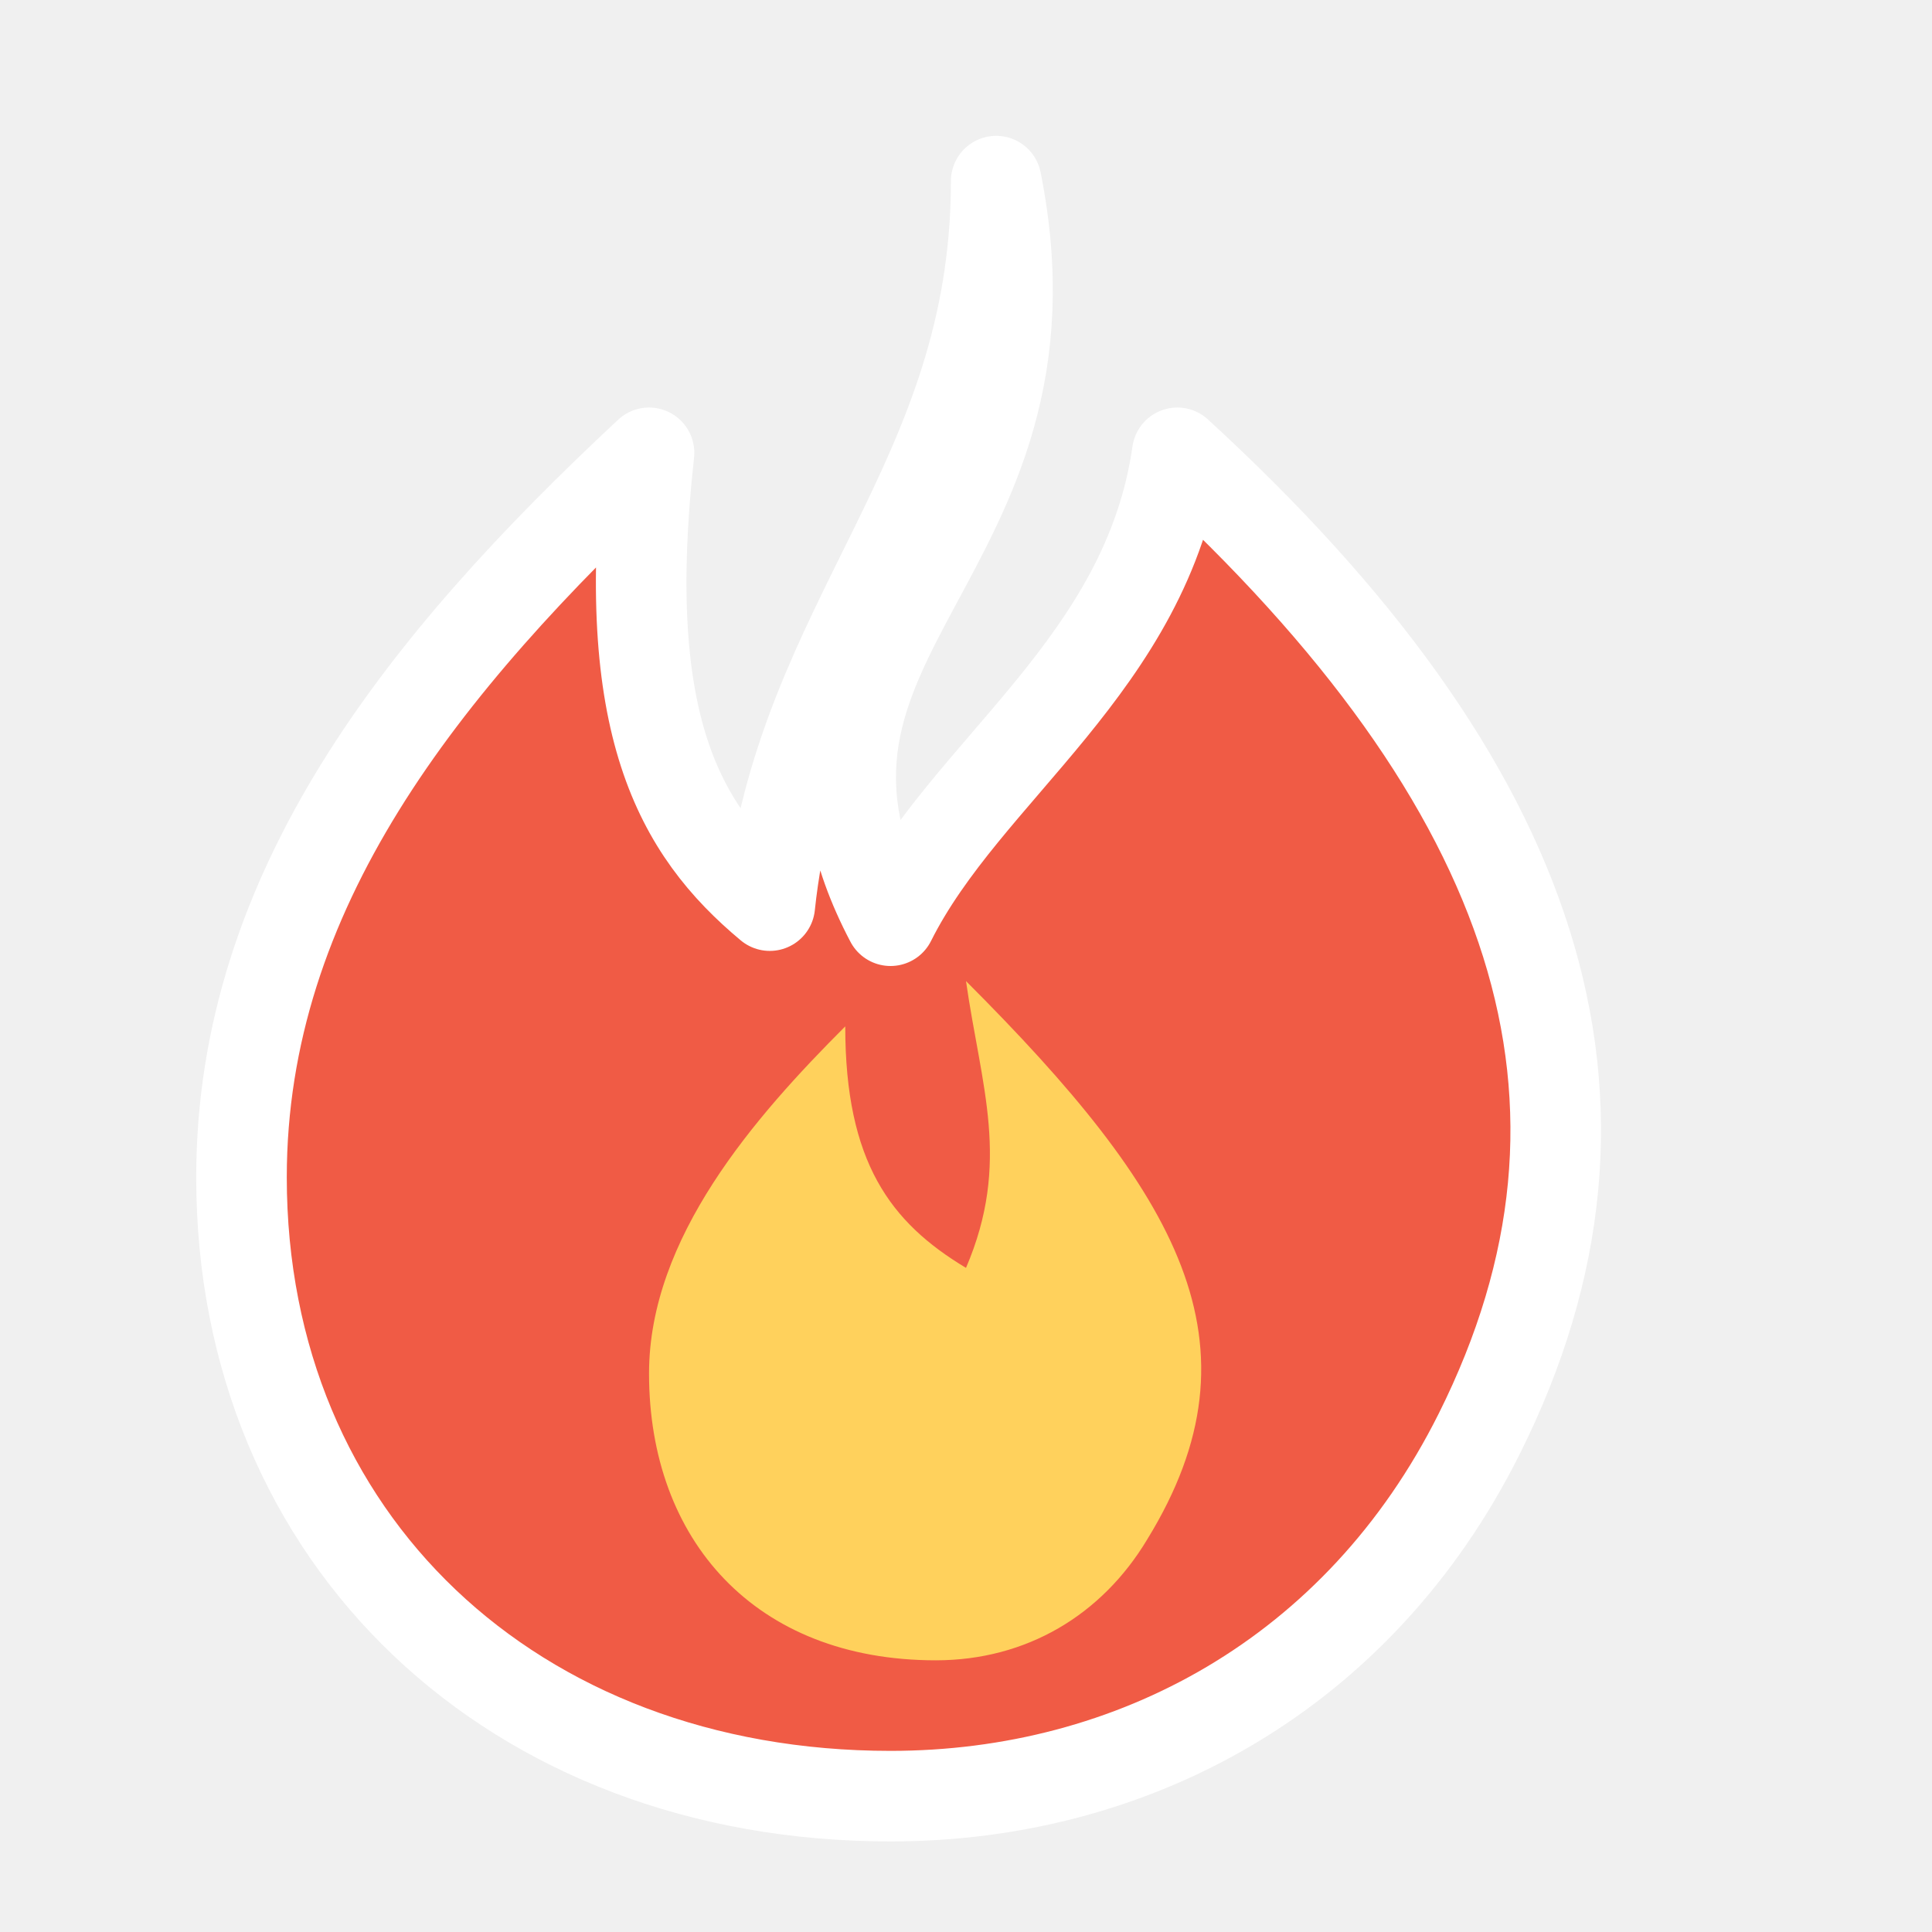
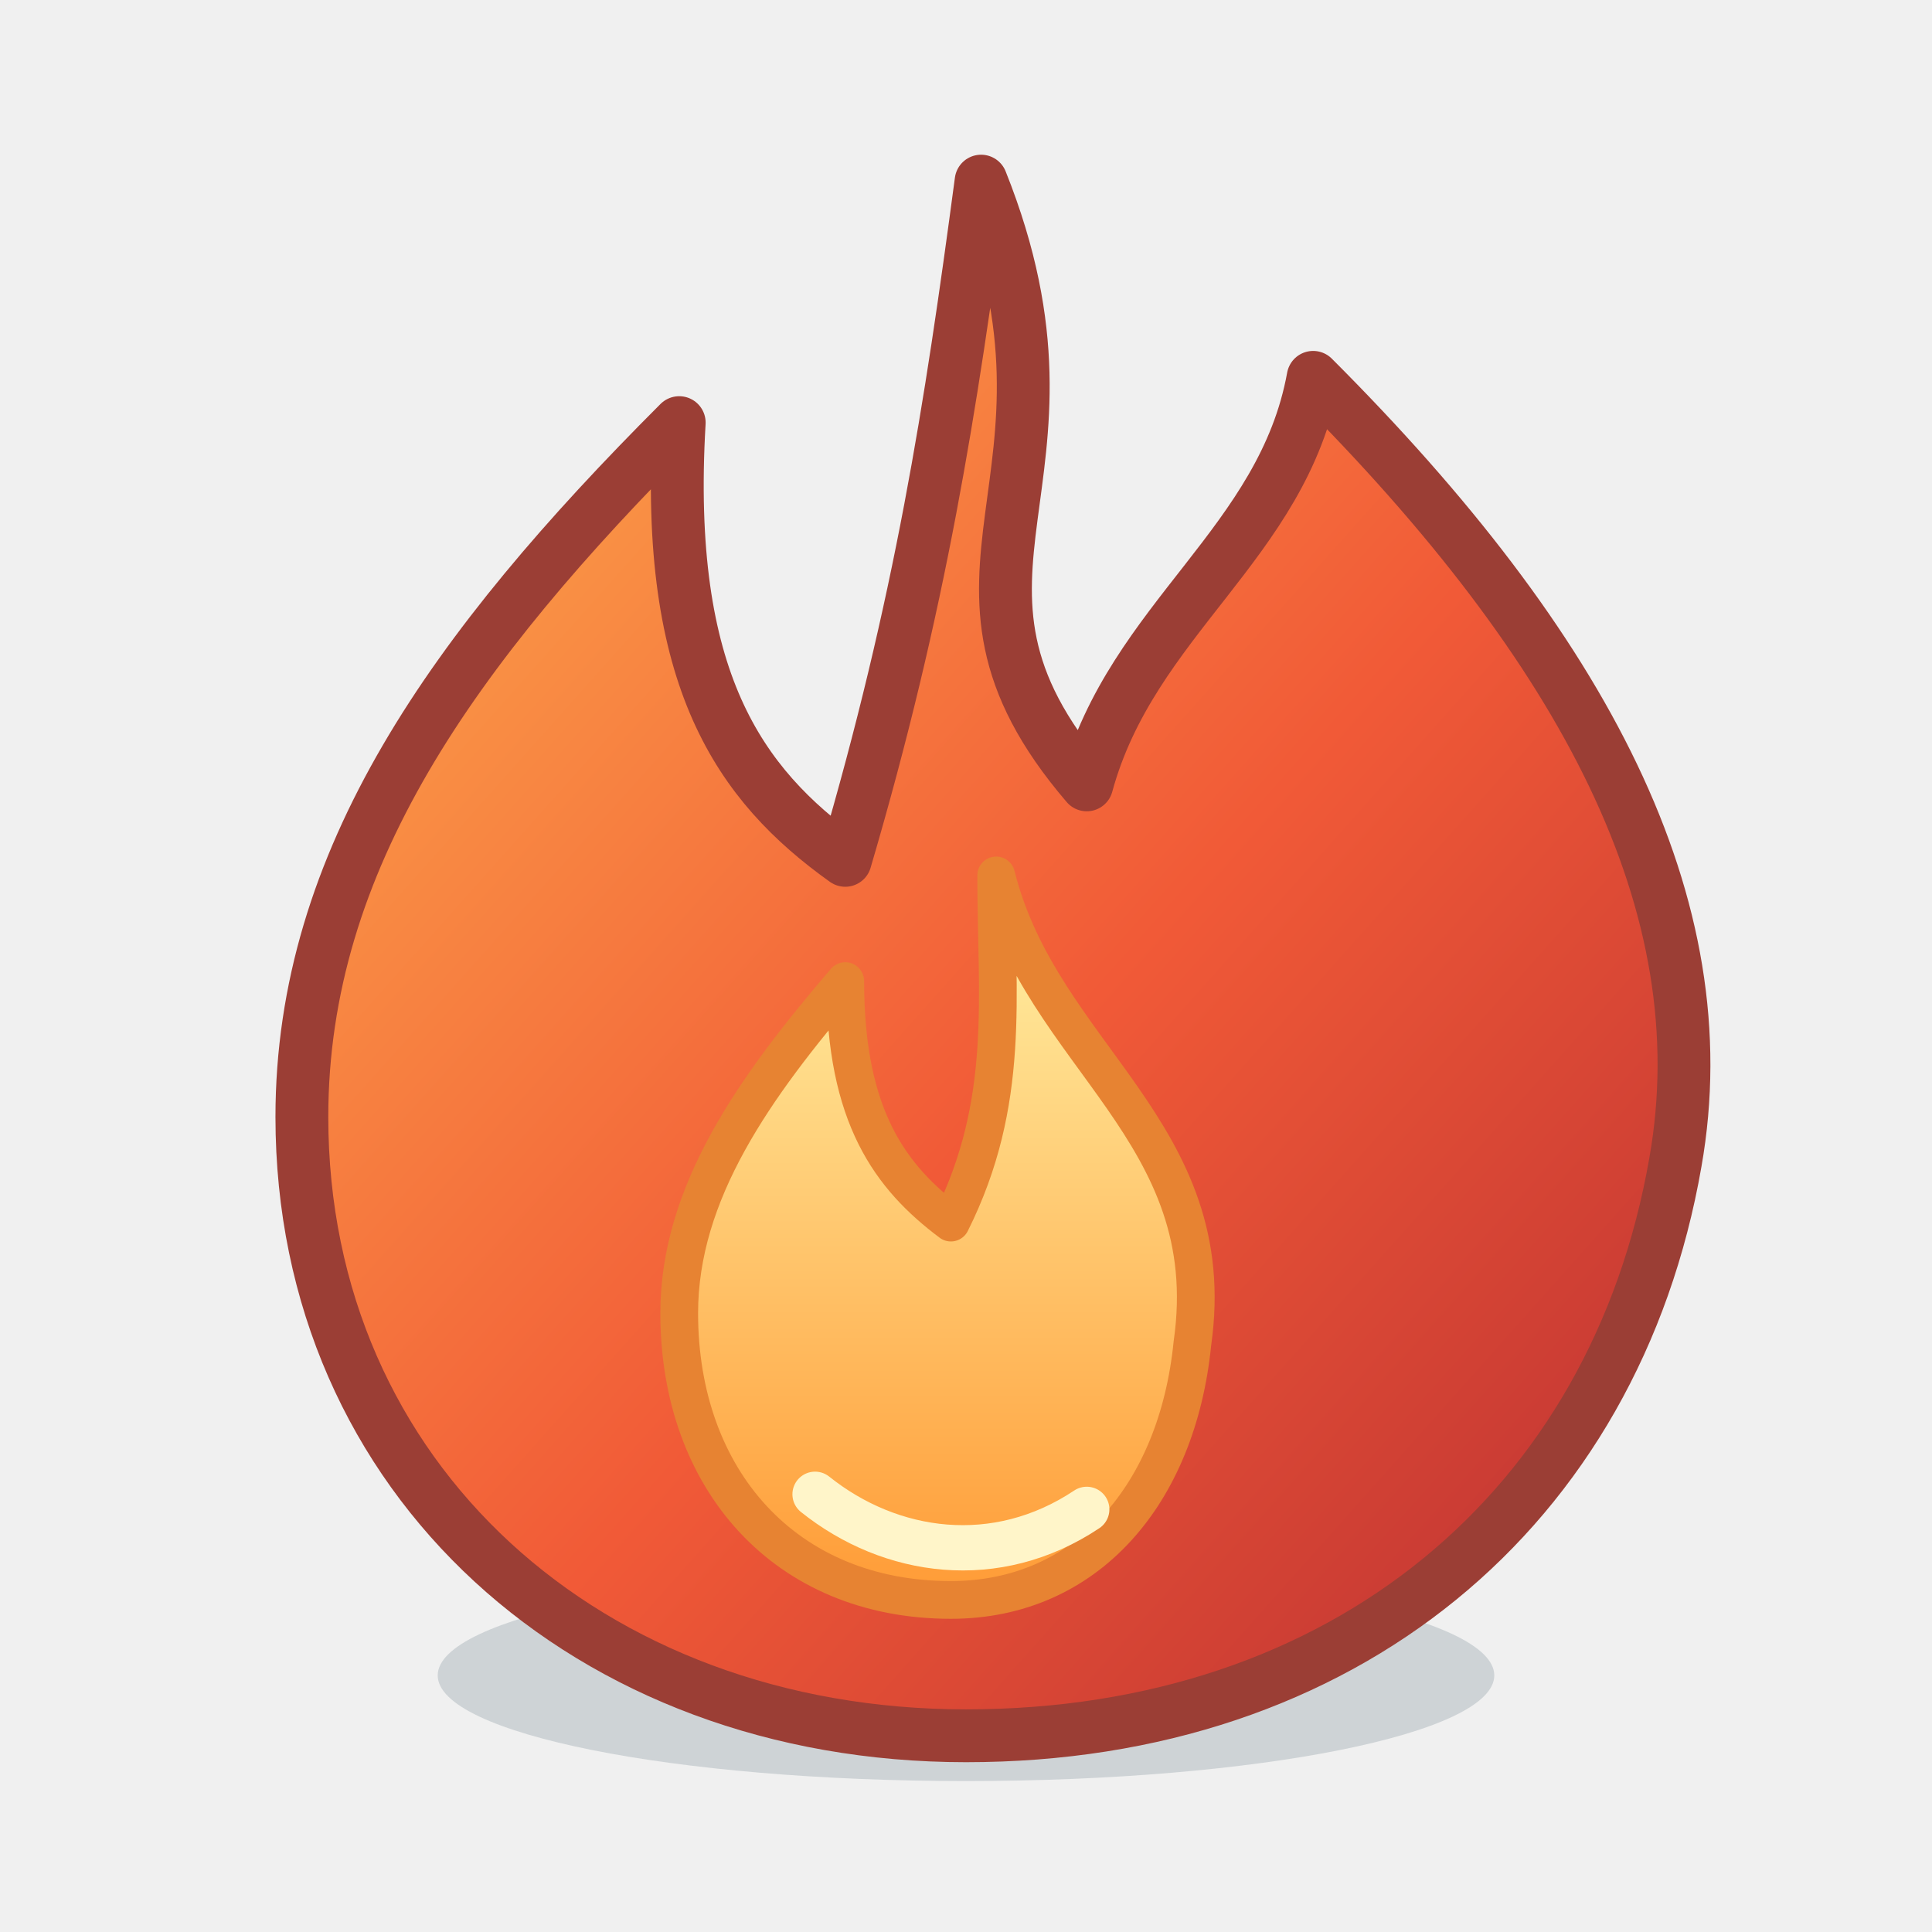
<svg xmlns="http://www.w3.org/2000/svg" width="128" height="128" viewBox="0 0 128 128">
-   <path d="M66 12c5 25-17 30-7 49 5-10 17-17 19-31 24 22 31 43 20 65-8 16-23 24-39 24-25 0-43-17-43-41 0-19 12-34 27-48-2 18 2 25 8 30 2-19 15-28 15-48z" fill="#F05B45" stroke="#FFFFFF" stroke-width="6" stroke-linejoin="round" />
-   <path d="M64 65c14 14 20 24 12 37-3 5-8 8-14 8-12 0-19-8-19-19 0-9 7-17 13-23 0 9 3 13 8 16 3-7 1-12 0-19z" fill="#FFD15C" />
+   <defs>
+     <linearGradient id="outer" x1="0" y1="0" x2="1" y2="1">
+       <stop stop-color="#FFB34D" />
+       <stop offset=".55" stop-color="#F15A37" />
+       <stop offset="1" stop-color="#B92E32" />
+     </linearGradient>
+     <linearGradient id="inner" x1="0" y1="0" x2="0" y2="1">
+       <stop stop-color="#FFF2A6" />
+       <stop offset="1" stop-color="#FF9B36" />
+     </linearGradient>
+   </defs>
+   <ellipse cx="64" cy="111" rx="35" ry="7" fill="#18384A" opacity=".16" />
+   <path d="M65 12c8 20-5 26 7 40 3-11 13-16 15-27 18 18 27 35 24 52-4 23-22 38-47 38-25 0-44-17-44-41 0-17 10-31 25-46-1 17 4 24 11 29 5-17 7-30 9-45z" fill="url(#outer)" stroke="#9B3E35" stroke-width="3.5" stroke-linejoin="round" />
+   <path d="M66 58c3 12 15 17 13 31-1 10-7 17-16 17-11 0-18-8-18-19 0-8 5-15 11-22 0 9 3 13 7 16 4-8 3-15 3-23z" fill="url(#inner)" stroke="#E78332" stroke-width="2.5" stroke-linejoin="round" />
+   <path d="M54 99c5 4 12 5 18 1" fill="none" stroke="#FFF5C9" stroke-width="3" stroke-linecap="round" />
</svg>
